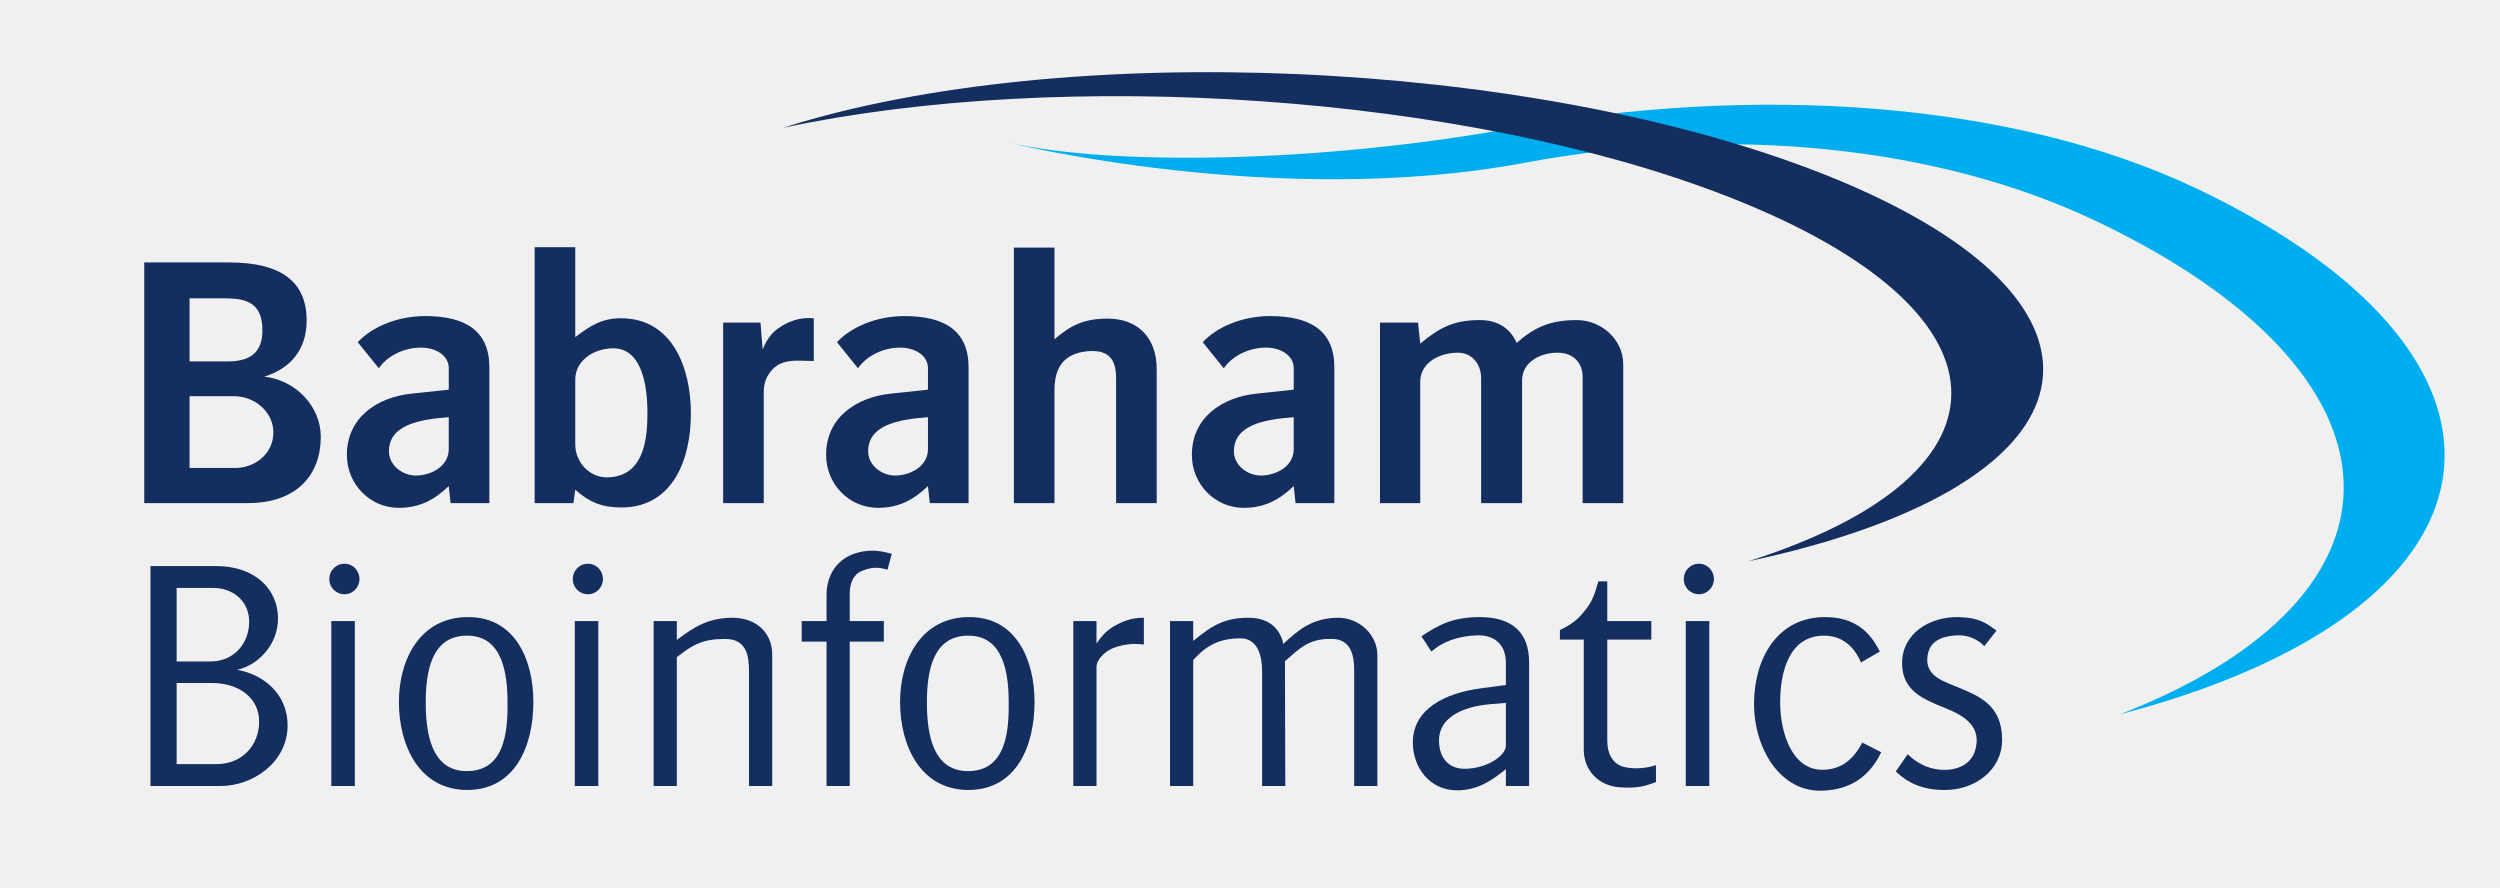
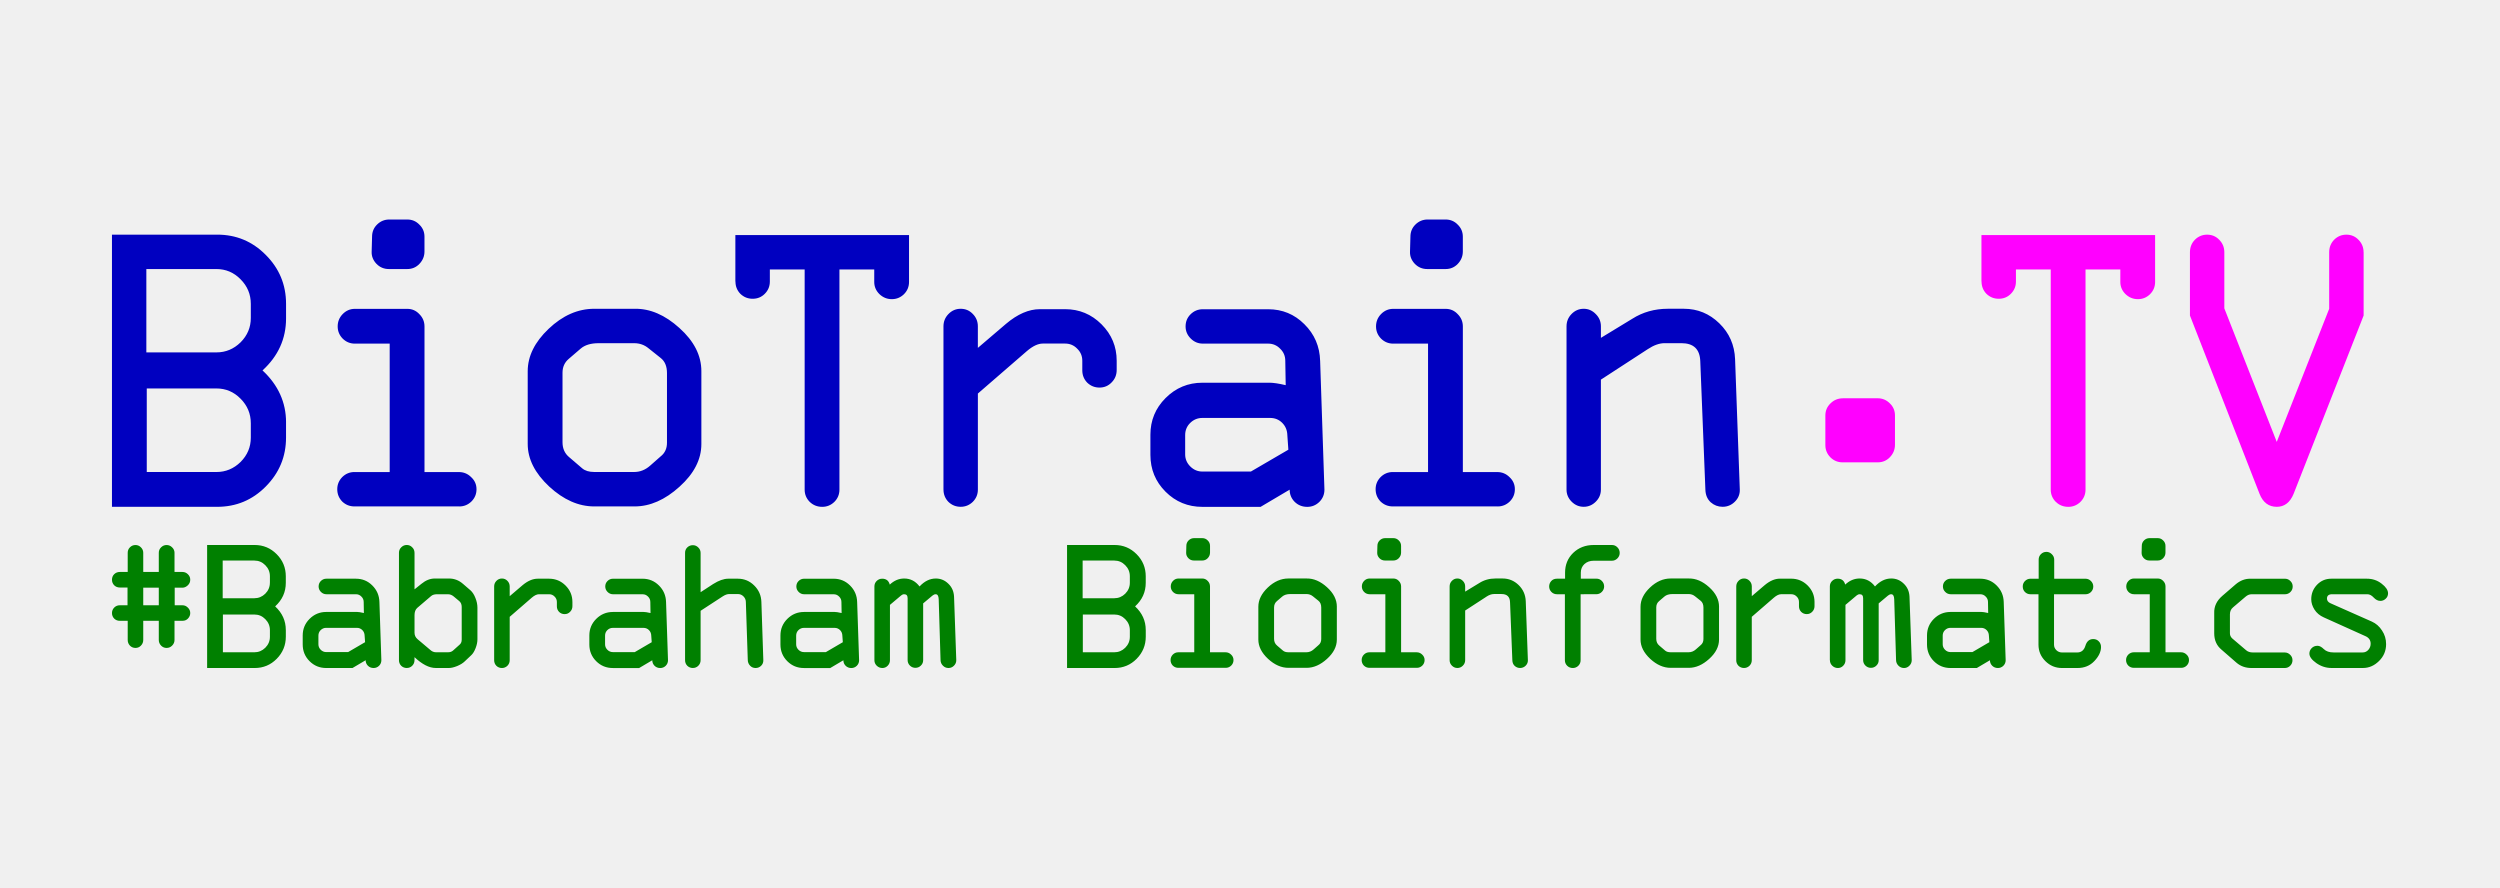
<svg xmlns="http://www.w3.org/2000/svg" version="1.1" id="Layer_1" x="0px" y="0px" width="400px" height="142px" viewBox="0 0 400 142" enable-background="new 0 0 400 142" xml:space="preserve">
-   <g id="Text">
-     <g>
-       <path fill="#142E5F" d="M35.31,125.762H24.075V90.574h10.599c5.776,0,9.804,3.392,9.804,8.426c0,4.08-3.126,7.419-6.518,8.161    c4.504,0.848,8.055,4.08,8.055,8.902C46.015,122.052,40.344,125.762,35.31,125.762z M34.144,94.071h-5.882v11.765h5.405    c3.763,0,6.147-2.861,6.201-6.253C39.92,96.191,37.271,94.071,34.144,94.071z M33.932,109.28h-5.67v12.983h6.307    c4.557,0,6.836-3.392,6.889-6.624C41.563,111.56,38.066,109.28,33.932,109.28z" />
-       <path fill="#142E5F" d="M55.132,95.078c-1.377,0-2.438-1.06-2.438-2.438s1.113-2.49,2.491-2.438c1.272,0,2.332,1.112,2.332,2.438    S56.458,95.078,55.132,95.078z M53.013,125.762V99.371h3.763v26.391H53.013z" />
-       <path fill="#142E5F" d="M74.794,126.397c-7.684,0-10.97-7.048-10.97-14.096c0-6.837,3.444-13.62,11.128-13.566    c7.419,0,10.387,6.783,10.387,13.566C85.339,119.243,82.531,126.345,74.794,126.397z M74.741,101.702    c-5.776,0-6.624,5.883-6.624,10.705c0,4.929,0.901,10.97,6.571,10.97c5.935,0,6.571-6.041,6.518-10.917    C81.206,107.638,80.358,101.702,74.741,101.702z" />
-       <path fill="#142E5F" d="M94.086,95.078c-1.377,0-2.438-1.06-2.438-2.438s1.113-2.49,2.491-2.438c1.272,0,2.332,1.112,2.332,2.438    S95.412,95.078,94.086,95.078z M91.967,125.762V99.371h3.763v26.391H91.967z" />
-       <path fill="#142E5F" d="M119.842,125.762v-18.283c0-2.543-0.371-5.246-3.815-5.246c-3.657,0-5.141,0.901-7.737,2.915v20.614    h-3.709V99.371h3.709v3.021c2.862-2.173,5.087-3.498,8.797-3.551c3.975-0.053,6.465,2.491,6.465,5.829v21.092H119.842z" />
-       <path fill="#142E5F" d="M141.997,91.157c-1.537-0.478-2.597-0.425-4.133,0.212c-1.325,0.529-1.908,2.014-1.908,3.55v4.452h5.458    v3.285h-5.458v23.105h-3.709v-23.105h-3.975v-3.285h3.975v-4.187c0-3.286,1.802-5.883,4.875-6.73    c2.544-0.742,4.504-0.106,5.564,0.159L141.997,91.157z" />
-       <path fill="#142E5F" d="M154.981,126.397c-7.684,0-10.97-7.048-10.97-14.096c0-6.837,3.444-13.62,11.128-13.566    c7.419,0,10.387,6.783,10.387,13.566C165.527,119.243,162.718,126.345,154.981,126.397z M154.928,101.702    c-5.776,0-6.624,5.883-6.624,10.705c0,4.929,0.901,10.97,6.571,10.97c5.935,0,6.571-6.041,6.518-10.917    C161.394,107.638,160.546,101.702,154.928,101.702z" />
-       <path fill="#142E5F" d="M178.037,103.717c-1.219,0.529-2.597,1.748-2.597,3.021v19.024h-3.709V99.371h3.709v3.604    c0.954-1.431,1.802-2.279,3.338-3.074c1.484-0.741,2.544-1.06,4.24-1.06v4.293C181.269,102.868,179.521,103.134,178.037,103.717z" />
-       <path fill="#142E5F" d="M216.67,125.762v-18.548c0-2.332-0.53-4.875-3.392-4.981c-4.027-0.159-5.458,1.696-7.684,3.551    l0.053,19.979h-3.709v-18.229c0-2.544-0.636-5.459-3.604-5.405c-3.073,0.053-5.246,1.007-7.419,3.497v20.138h-3.709V99.371h3.709    v3.18c3.074-2.544,5.087-3.71,8.85-3.71c3.392,0,5.087,1.854,5.564,4.187c2.49-2.332,4.716-4.134,8.691-4.187    c3.338-0.053,6.359,2.597,6.359,5.988v20.933H216.67z" />
-       <path fill="#142E5F" d="M240.945,125.762v-2.703c-2.278,1.855-4.558,3.392-7.843,3.392c-4.346,0-7.049-3.656-7.049-7.631    c0-5.405,5.194-7.949,10.917-8.69l3.975-0.53v-3.551c0-2.649-1.537-4.451-4.558-4.398c-3.338,0.106-5.776,1.166-7.366,2.597    l-1.59-2.438c2.756-1.854,5.035-3.073,9.38-3.073c5.035,0,7.844,2.384,7.844,7.207v19.819H240.945z M240.945,112.46l-2.544,0.212    c-4.77,0.425-8.161,2.332-8.161,5.776c0,2.809,1.537,4.558,4.081,4.558c3.604,0,6.624-2.119,6.624-3.709V112.46z" />
-       <path fill="#142E5F" d="M259.23,125.974c-3.497-0.212-5.829-2.756-5.829-6.041v-17.594h-3.815v-1.537    c1.749-0.848,2.756-1.537,3.921-3.021c1.325-1.59,1.644-2.756,2.227-4.77h1.431v6.359h7.048v2.968h-7.048v16.216    c0,1.907,0.795,3.763,2.809,4.187c1.695,0.371,3.551,0.159,4.981-0.318v2.703C262.993,125.868,261.934,126.133,259.23,125.974z" />
-       <path fill="#142E5F" d="M271.845,95.078c-1.378,0-2.438-1.06-2.438-2.438s1.113-2.49,2.491-2.438c1.271,0,2.332,1.112,2.332,2.438    S273.169,95.078,271.845,95.078z M269.725,125.762V99.371h3.763v26.391H269.725z" />
-       <path fill="#142E5F" d="M291.665,126.504c-6.942,0.317-11.023-6.942-11.023-13.885c0-7.048,3.604-13.99,11.553-13.884    c5.936,0.053,7.79,4.08,8.585,5.511l-3.021,1.749c-0.636-1.484-2.173-4.239-5.829-4.293c-5.67-0.053-7.154,5.83-7.102,10.917    c0.054,4.77,1.961,10.546,6.73,10.546c3.127,0,5.034-1.749,6.412-4.346l3.021,1.537    C299.137,124.278,296.01,126.345,291.665,126.504z" />
-       <path fill="#142E5F" d="M311.063,126.397c-3.551,0-5.936-1.219-7.737-2.968l1.908-2.756c1.325,1.325,3.232,2.385,5.353,2.491    c2.544,0.159,4.822-0.848,5.458-3.18c1.007-3.551-1.431-5.353-4.77-6.677c-3.338-1.378-6.942-2.65-6.942-7.208    c0-4.61,4.24-7.472,9.115-7.365c3.232,0.105,4.346,0.953,5.988,2.172l-1.961,2.491c-0.848-1.007-2.543-1.802-4.133-1.749    c-1.537,0.053-4.505,0.318-4.929,3.232c-0.53,3.445,2.809,4.187,5.246,5.247c2.809,1.219,6.678,2.597,6.678,8.214    C320.337,123.271,315.938,126.45,311.063,126.397z" />
+   <defs id="defs24">
+     <clipPath clipPathUnits="userSpaceOnUse" id="clipPath6">
+       <rect style="fill:#ff00ff;fill-opacity:1;stroke-width:2.976" id="rect7" width="490.2" height="345.637" x="13.142" y="15.77" transform="matrix(1.356561,0,0,1.356561,-10.31917,-19.9557)" />
+     </clipPath>
+     <clipPath clipPathUnits="userSpaceOnUse" id="clipPath10">
+       <circle style="fill:#000000;fill-opacity:1;stroke-width:1;stroke-linecap:round" id="circle10" cx="222.191" cy="152.996" r="53.896" transform="matrix(5.127158,0,0,5.127158,-799.4224,-498.6511)" />
+     </clipPath>
+     <clipPath clipPathUnits="userSpaceOnUse" id="clipPath23">
+       <rect style="fill:#ffffff;fill-opacity:1;stroke:#14110d;stroke-width:0.423;stroke-linecap:round" id="rect23" width="108.293" height="28.263" x="12.244" y="14.981" ry="1.739" transform="matrix(3.924901,0,0,3.924901,-88.59185,13.28724)" />
+     </clipPath>
+   </defs>
+   <g aria-label="BioTrain.TV" id="text1118" style="font-style:normal;font-variant:normal;font-weight:normal;font-stretch:normal;font-size:25.606px;line-height:1.25;font-family:'OCR A Extended';-inkscape-font-specification:'OCR A Extended, Normal';font-variant-ligatures:normal;font-variant-caps:normal;font-variant-numeric:normal;font-variant-east-asian:normal;letter-spacing:-2.788px;word-spacing:0px;fill:#ff00ff;stroke-width:0.64" transform="matrix(2.676839,0,0,2.676839,-1194.679,-685.6857)" />
+   <rect style="fill:none;stroke:none;stroke-width:0.918;stroke-linecap:round" id="rect841" width="473.789" height="266.507" x="17.105" y="9.622" transform="matrix(3.565354,0,0,3.565354,-1264.6,-558.5011)" />
+   <rect style="fill:none;stroke:none;stroke-width:0.918;stroke-linecap:round" id="rect78" width="473.789" height="266.507" x="17.105" y="9.622" transform="matrix(3.565354,0,0,3.565354,-1264.6,-558.5011)" />
+   <rect style="fill:none;stroke:none;stroke-width:0.918;stroke-linecap:round" id="rect149" width="473.789" height="266.507" x="17.105" y="9.622" transform="matrix(3.565354,0,0,3.565354,-1264.6,-414.4618)" />
+   <rect style="fill:none;stroke:none;stroke-width:0.918;stroke-linecap:round" id="rect150" width="473.789" height="266.507" x="17.105" y="9.622" transform="matrix(3.565354,0,0,3.565354,-1264.6,-414.4618)" />
+   <g id="g24" transform="translate(3.786472,13.07042)">
+     <g id="text235" style="font-size:18.136px;line-height:1.25;font-family:'OCR A Extended';-inkscape-font-specification:'OCR A Extended, Normal';letter-spacing:-1.974px;word-spacing:0px;fill:#0000c0;stroke-width:0.453" transform="matrix(3.700321,0,0,3.700321,-49.45249,-49.79786)" aria-label="BioTrain.TV">
+       <path d="m 24.709,28.192 v 0.655 q 0,1.231 -0.877,2.116 -0.868,0.877 -2.099,0.877 H 17.182 V 20.071 h 4.552 q 1.231,0 2.099,0.877 0.877,0.877 0.877,2.116 v 0.629 q 0,1.319 -1.018,2.249 1.018,0.948 1.018,2.249 z m -1.523,-4.516 v -0.611 q 0,-0.62 -0.443,-1.063 -0.434,-0.443 -1.045,-0.443 h -3.029 V 25.163 h 3.029 q 0.602,0 1.045,-0.434 0.443,-0.443 0.443,-1.054 z m 0,5.172 v -0.62 q 0,-0.62 -0.443,-1.063 -0.434,-0.443 -1.045,-0.443 h -3.011 v 3.613 h 3.011 q 0.602,0 1.045,-0.434 0.443,-0.443 0.443,-1.054 z m 5.987,-9.431 h 0.779 q 0.31,0 0.522,0.221 0.221,0.213 0.221,0.522 v 0.638 q 0,0.31 -0.221,0.54 -0.213,0.221 -0.522,0.221 H 29.155 q -0.319,0 -0.54,-0.23 -0.213,-0.23 -0.204,-0.514 l 0.018,-0.655 q 0,-0.31 0.213,-0.522 0.221,-0.221 0.531,-0.221 z m 3.029,12.406 h -4.534 q -0.31,0 -0.531,-0.213 -0.213,-0.221 -0.213,-0.531 0,-0.301 0.213,-0.522 0.221,-0.221 0.531,-0.221 h 1.523 v -5.552 h -1.505 q -0.31,0 -0.531,-0.221 -0.213,-0.221 -0.213,-0.522 0,-0.31 0.213,-0.531 0.221,-0.23 0.531,-0.23 h 2.267 q 0.31,0 0.522,0.23 0.221,0.221 0.221,0.531 v 6.296 h 1.488 q 0.31,0 0.531,0.221 0.23,0.213 0.23,0.522 0,0.31 -0.221,0.531 -0.221,0.213 -0.522,0.213 z M 42.668,25.978 v 3.144 q 0,1.001 -0.948,1.851 -0.939,0.85 -1.939,0.85 h -1.744 q -1.018,0 -1.948,-0.859 -0.93,-0.868 -0.93,-1.842 v -3.144 q 0,-0.974 0.903,-1.833 0.912,-0.868 1.975,-0.868 h 1.744 q 1.001,-0.018 1.939,0.832 0.948,0.85 0.948,1.868 z m -6.004,0.062 v 3.011 q 0,0.407 0.292,0.646 l 0.558,0.478 q 0.186,0.159 0.522,0.159 h 1.727 q 0.381,0 0.691,-0.275 l 0.452,-0.398 q 0.275,-0.213 0.275,-0.593 v -3.011 q 0,-0.443 -0.275,-0.655 l -0.522,-0.416 q -0.266,-0.221 -0.62,-0.221 h -1.541 q -0.505,0 -0.779,0.239 l -0.505,0.434 Q 36.664,25.668 36.664,26.04 Z m 7.474,-3.941 v -2.01 h 7.509 v 2.028 q 0,0.31 -0.221,0.531 -0.221,0.213 -0.522,0.213 -0.31,0 -0.54,-0.221 -0.221,-0.221 -0.221,-0.522 v -0.54 h -1.505 v 9.519 q 0,0.31 -0.221,0.531 -0.221,0.213 -0.522,0.213 -0.319,0 -0.54,-0.213 -0.221,-0.221 -0.221,-0.531 v -9.519 h -1.505 v 0.522 q 0,0.31 -0.221,0.531 -0.213,0.213 -0.522,0.213 -0.31,0 -0.531,-0.213 -0.213,-0.221 -0.213,-0.531 z m 8.998,8.997 v -7.058 q 0,-0.31 0.213,-0.531 0.221,-0.23 0.531,-0.23 0.31,0 0.522,0.221 0.221,0.221 0.221,0.54 v 0.93 l 1.213,-1.036 q 0.753,-0.638 1.47,-0.638 h 1.089 q 0.921,0 1.576,0.655 0.655,0.655 0.655,1.576 v 0.398 q 0,0.319 -0.221,0.54 -0.213,0.221 -0.522,0.221 -0.31,0 -0.531,-0.213 -0.213,-0.221 -0.213,-0.531 v -0.416 q 0,-0.31 -0.221,-0.522 -0.213,-0.221 -0.522,-0.221 h -0.965 q -0.31,0 -0.691,0.328 l -2.116,1.833 v 4.153 q 0,0.31 -0.221,0.531 -0.221,0.213 -0.522,0.213 -0.31,0 -0.531,-0.213 -0.213,-0.221 -0.213,-0.531 z m 11.194,-4.622 h 2.913 q 0.239,0 0.691,0.106 l -0.018,-1.054 q 0,-0.31 -0.221,-0.522 -0.213,-0.221 -0.522,-0.221 h -2.825 q -0.301,0 -0.522,-0.221 -0.221,-0.221 -0.221,-0.522 0,-0.31 0.213,-0.522 0.221,-0.221 0.531,-0.221 h 2.825 q 0.921,0 1.567,0.646 0.655,0.646 0.682,1.585 l 0.186,5.57 q 0,0.31 -0.221,0.531 -0.221,0.213 -0.522,0.213 -0.319,0 -0.54,-0.213 -0.221,-0.221 -0.221,-0.531 l -1.257,0.744 h -2.515 q -0.939,0 -1.594,-0.655 -0.655,-0.655 -0.655,-1.594 V 28.723 q 0,-0.93 0.655,-1.585 0.664,-0.664 1.594,-0.664 z m 3.719,2.896 -0.044,-0.629 q -0.009,-0.319 -0.221,-0.531 -0.213,-0.213 -0.522,-0.213 h -2.931 q -0.31,0 -0.531,0.221 -0.213,0.213 -0.213,0.522 v 0.832 q 0,0.301 0.221,0.522 0.221,0.221 0.522,0.221 h 2.099 z m 6.022,-9.953 h 0.779 q 0.31,0 0.522,0.221 0.221,0.213 0.221,0.522 v 0.638 q 0,0.31 -0.221,0.54 -0.213,0.221 -0.522,0.221 h -0.797 q -0.319,0 -0.54,-0.23 -0.213,-0.23 -0.204,-0.514 l 0.018,-0.655 q 0,-0.31 0.213,-0.522 0.221,-0.221 0.531,-0.221 z m 3.029,12.406 h -4.534 q -0.31,0 -0.531,-0.213 -0.213,-0.221 -0.213,-0.531 0,-0.301 0.213,-0.522 0.221,-0.221 0.531,-0.221 h 1.523 v -5.552 h -1.505 q -0.31,0 -0.531,-0.221 -0.213,-0.221 -0.213,-0.522 0,-0.31 0.213,-0.531 0.221,-0.23 0.531,-0.23 h 2.267 q 0.31,0 0.522,0.23 0.221,0.221 0.221,0.531 v 6.296 h 1.488 q 0.31,0 0.531,0.221 0.23,0.213 0.23,0.522 0,0.31 -0.221,0.531 -0.221,0.213 -0.522,0.213 z m 6.491,-6.801 -2.028,1.319 v 4.755 q 0,0.301 -0.221,0.522 -0.221,0.221 -0.522,0.221 -0.301,0 -0.522,-0.221 -0.221,-0.221 -0.221,-0.522 v -7.058 q 0,-0.31 0.213,-0.531 0.221,-0.23 0.531,-0.23 0.301,0 0.522,0.23 0.221,0.221 0.221,0.531 v 0.496 l 1.355,-0.824 q 0.682,-0.434 1.541,-0.434 h 0.691 q 0.886,0 1.532,0.629 0.646,0.629 0.682,1.55 l 0.204,5.641 q 0.009,0.301 -0.213,0.522 -0.221,0.221 -0.531,0.221 -0.292,0 -0.514,-0.195 -0.221,-0.204 -0.23,-0.549 l -0.221,-5.552 q -0.027,-0.779 -0.815,-0.779 h -0.726 q -0.337,0 -0.726,0.257 z" id="path265" />
+       <path style="fill:#ff00ff" d="M 92.031,27.147 H 93.536 q 0.301,0 0.522,0.221 0.221,0.213 0.221,0.522 v 1.266 q 0,0.31 -0.221,0.54 -0.213,0.221 -0.522,0.221 h -1.523 q -0.31,0 -0.531,-0.221 -0.213,-0.221 -0.213,-0.522 V 27.891 q 0,-0.31 0.221,-0.522 0.221,-0.221 0.54,-0.221 z m 5.987,-5.048 v -2.01 h 7.509 v 2.028 q 0,0.31 -0.221,0.531 -0.221,0.213 -0.522,0.213 -0.31,0 -0.54,-0.221 -0.221,-0.221 -0.221,-0.522 v -0.54 h -1.505 v 9.519 q 0,0.31 -0.221,0.531 -0.221,0.213 -0.522,0.213 -0.319,0 -0.54,-0.213 -0.221,-0.221 -0.221,-0.531 v -9.519 h -1.505 v 0.522 q 0,0.31 -0.221,0.531 -0.213,0.213 -0.522,0.213 -0.31,0 -0.531,-0.213 -0.213,-0.221 -0.213,-0.531 z m 16.525,-1.266 v 2.736 l -3.029,7.713 q -0.23,0.558 -0.726,0.558 -0.522,0 -0.744,-0.558 l -3.011,-7.713 v -2.736 q 0,-0.319 0.213,-0.54 0.221,-0.221 0.531,-0.221 0.31,0 0.522,0.221 0.221,0.221 0.221,0.54 v 2.426 l 2.267,5.774 2.267,-5.756 v -2.444 q 0,-0.319 0.213,-0.54 0.221,-0.221 0.531,-0.221 0.31,0 0.522,0.221 0.221,0.221 0.221,0.54 z" id="path266" />
    </g>
-     <g>
-       <path fill="#142E5F" d="M39.61,80.5H23.081V41.989h13.571c8.7,0,12.354,3.364,12.412,9.164c0.058,4.698-2.552,7.83-6.786,9.105    c5.104,0.58,9.048,4.814,9.048,9.628C51.326,75.918,47.556,80.5,39.61,80.5z M35.898,47.731h-5.568v10.092h6.148    c3.19,0,5.51-1.16,5.51-4.93C41.988,48.427,39.437,47.731,35.898,47.731z M37.464,63.391h-7.134v11.483h7.308    c3.132,0,5.916-2.204,6.09-5.336C43.96,66.116,40.886,63.391,37.464,63.391z" />
-       <path fill="#142E5F" d="M72.09,80.5l-0.29-2.726c-2.262,2.146-4.582,3.48-8.004,3.48c-4.582,0-8.293-3.77-8.293-8.468    c0-5.974,4.813-9.222,10.324-9.802l5.974-0.638v-3.422c0-2.146-2.204-3.306-4.408-3.306c-2.958,0-5.51,1.45-6.786,3.306    l-3.364-4.176c2.262-2.436,6.322-4.176,10.788-4.176c6.38,0,10.266,2.32,10.266,8.178V80.5H72.09z M71.8,66.754    c-4.814,0.348-9.57,1.276-9.57,5.452c0,2.262,2.204,3.944,4.466,3.886c2.668-0.116,5.104-1.682,5.104-4.234V66.754z" />
-       <path fill="#142E5F" d="M99.407,81.196c-3.016,0-5.104-0.812-7.366-2.842l-0.29,2.146h-6.206V39.553h6.496v14.384    c2.378-1.798,4.234-3.016,7.308-3.016c8.178,0,11.194,7.83,11.194,15.253C110.543,73.54,107.643,81.196,99.407,81.196z     M98.131,55.734c-3.074,0-6.09,1.914-6.09,4.988v10.381c0,2.842,2.262,5.278,5.046,5.278c5.626-0.058,6.496-5.452,6.496-10.034    C103.641,61.592,102.655,55.734,98.131,55.734z" />
-       <path fill="#142E5F" d="M128.174,57.707c-2.03-0.058-3.712,0.232-4.872,1.74c-0.87,1.102-1.102,2.088-1.102,3.48V80.5h-6.496    V51.617h5.974l0.348,4.292c0.812-2.03,1.856-3.19,3.828-4.176c1.508-0.696,2.668-0.928,4.35-0.812v6.844L128.174,57.707z" />
-       <path fill="#142E5F" d="M148.764,80.5l-0.29-2.726c-2.262,2.146-4.582,3.48-8.004,3.48c-4.582,0-8.293-3.77-8.293-8.468    c0-5.974,4.813-9.222,10.324-9.802l5.974-0.638v-3.422c0-2.146-2.204-3.306-4.408-3.306c-2.958,0-5.51,1.45-6.786,3.306    l-3.364-4.176c2.262-2.436,6.322-4.176,10.788-4.176c6.38,0,10.266,2.32,10.266,8.178V80.5H148.764z M148.474,66.754    c-4.814,0.348-9.57,1.276-9.57,5.452c0,2.262,2.204,3.944,4.466,3.886c2.668-0.116,5.104-1.682,5.104-4.234V66.754z" />
-       <path fill="#142E5F" d="M178.576,80.5V60.665c0-2.494-0.58-4.814-4.582-4.466c-4.176,0.406-5.278,3.074-5.278,6.264V80.5h-6.496    V39.611h6.496v14.674c2.61-2.262,4.756-3.306,8.526-3.306c4.814,0,7.83,3.074,7.83,8.062V80.5H178.576z" />
-       <path fill="#142E5F" d="M207.286,80.5l-0.29-2.726c-2.262,2.146-4.582,3.48-8.004,3.48c-4.582,0-8.293-3.77-8.293-8.468    c0-5.974,4.813-9.222,10.324-9.802l5.974-0.638v-3.422c0-2.146-2.204-3.306-4.408-3.306c-2.958,0-5.51,1.45-6.786,3.306    l-3.364-4.176c2.262-2.436,6.322-4.176,10.788-4.176c6.38,0,10.266,2.32,10.266,8.178V80.5H207.286z M206.996,66.754    c-4.814,0.348-9.57,1.276-9.57,5.452c0,2.262,2.204,3.944,4.466,3.886c2.668-0.116,5.104-1.682,5.104-4.234V66.754z" />
-       <path fill="#142E5F" d="M253.221,80.5V60.258c0-2.146-1.45-3.828-4.002-3.828c-2.958,0-5.684,1.624-5.684,4.408V80.5h-6.554V60.49    c0-2.204-1.45-4.118-3.828-4.06c-3.074,0.058-5.916,1.74-5.916,4.64V80.5h-6.438V51.617h6.09l0.348,3.364    c3.074-2.552,5.336-3.77,9.569-3.77c3.017,0,4.931,1.508,5.858,3.654c2.842-2.494,5.336-3.654,9.628-3.654    c3.886,0,7.424,3.074,7.424,7.076V80.5H253.221z" />
-     </g>
+     <path style="font-size:8.197px;line-height:1.25;font-family:'OCR A Extended';-inkscape-font-specification:'OCR A Extended, Normal';letter-spacing:-0.82px;word-spacing:0px;fill:#008000;stroke-width:0.496" d="m 18.535,36.769 v 0.829 q 0,0.14 -0.1,0.244 -0.096,0.1 -0.236,0.1 -0.14,0 -0.24,-0.1 -0.096,-0.104 -0.096,-0.244 V 36.769 h -0.344 q -0.14,0 -0.24,-0.096 -0.096,-0.1 -0.096,-0.24 0,-0.136 0.096,-0.236 0.1,-0.1 0.24,-0.1 h 0.336 v -0.768 h -0.336 q -0.14,0 -0.24,-0.096 -0.096,-0.1 -0.096,-0.24 0,-0.144 0.096,-0.24 0.1,-0.096 0.24,-0.096 h 0.344 v -0.829 q 0,-0.14 0.096,-0.236 0.1,-0.1 0.24,-0.1 0.136,0 0.236,0.1 0.1,0.1 0.1,0.236 v 0.829 h 0.672 v -0.829 q 0,-0.14 0.1,-0.236 0.1,-0.1 0.236,-0.1 0.14,0 0.24,0.1 0.104,0.1 0.104,0.236 v 0.829 h 0.344 q 0.136,0 0.236,0.1 0.1,0.096 0.1,0.236 0,0.144 -0.108,0.244 -0.108,0.1 -0.228,0.1 h -0.336 v 0.76 h 0.336 q 0.132,0 0.232,0.1 0.104,0.1 0.104,0.236 0,0.132 -0.096,0.236 -0.092,0.1 -0.24,0.1 h -0.344 v 0.829 q 0,0.14 -0.104,0.244 -0.1,0.1 -0.24,0.1 -0.136,0 -0.236,-0.1 -0.1,-0.104 -0.1,-0.244 V 36.769 Z m 0,-1.433 v 0.76 h 0.672 v -0.76 z m 6.165,1.825 v 0.296 q 0,0.556 -0.396,0.957 -0.392,0.396 -0.949,0.396 H 21.297 V 33.491 h 2.057 q 0.556,0 0.949,0.396 0.396,0.396 0.396,0.957 v 0.284 q 0,0.596 -0.46,1.017 0.46,0.428 0.46,1.017 z m -0.688,-2.041 v -0.276 q 0,-0.28 -0.2,-0.48 -0.196,-0.2 -0.472,-0.2 H 21.97 v 1.629 h 1.369 q 0.272,0 0.472,-0.196 0.2,-0.2 0.2,-0.476 z m 0,2.337 v -0.28 q 0,-0.28 -0.2,-0.48 -0.196,-0.2 -0.472,-0.2 h -1.361 v 1.633 h 1.361 q 0.272,0 0.472,-0.196 0.2,-0.2 0.2,-0.476 z m 2.434,-1.073 h 1.317 q 0.108,0 0.312,0.048 l -0.008,-0.476 q 0,-0.14 -0.1,-0.236 -0.096,-0.1 -0.236,-0.1 h -1.277 q -0.136,0 -0.236,-0.1 -0.1,-0.1 -0.1,-0.236 0,-0.14 0.096,-0.236 0.1,-0.1 0.24,-0.1 h 1.277 q 0.416,0 0.708,0.292 0.296,0.292 0.308,0.716 l 0.084,2.518 q 0,0.14 -0.1,0.24 -0.1,0.096 -0.236,0.096 -0.144,0 -0.244,-0.096 -0.1,-0.1 -0.1,-0.24 l -0.568,0.336 h -1.137 q -0.424,0 -0.72,-0.296 -0.296,-0.296 -0.296,-0.72 v -0.392 q 0,-0.42 0.296,-0.716 0.3,-0.3 0.72,-0.3 z m 1.681,1.309 -0.02,-0.284 q -0.004,-0.144 -0.1,-0.24 -0.096,-0.096 -0.236,-0.096 H 26.445 q -0.14,0 -0.24,0.1 -0.096,0.096 -0.096,0.236 v 0.376 q 0,0.136 0.1,0.236 0.1,0.1 0.236,0.1 h 0.949 z m 2.138,-3.866 v 1.581 l 0.296,-0.236 q 0.28,-0.232 0.58,-0.232 h 0.616 q 0.34,0 0.604,0.232 l 0.32,0.276 q 0.132,0.116 0.216,0.332 0.088,0.216 0.088,0.424 V 37.565 q 0,0.184 -0.08,0.388 -0.08,0.204 -0.184,0.3 l -0.292,0.276 q -0.112,0.108 -0.32,0.196 -0.208,0.084 -0.352,0.084 h -0.576 q -0.42,0 -0.917,-0.468 v 0.132 q 0,0.14 -0.1,0.24 -0.096,0.096 -0.236,0.096 -0.14,0 -0.24,-0.096 -0.096,-0.1 -0.096,-0.24 v -4.647 q 0,-0.14 0.1,-0.236 0.1,-0.1 0.236,-0.1 0.14,0 0.236,0.1 0.1,0.096 0.1,0.236 z m 1.441,1.793 H 31.241 q -0.168,0 -0.256,0.076 l -0.604,0.516 q -0.116,0.104 -0.116,0.312 v 0.76 q 0,0.168 0.132,0.28 l 0.54,0.456 q 0.116,0.108 0.244,0.108 h 0.548 q 0.116,0 0.2,-0.072 l 0.268,-0.24 q 0.108,-0.08 0.108,-0.228 v -1.417 q 0,-0.168 -0.108,-0.256 L 31.954,35.712 q -0.112,-0.092 -0.248,-0.092 z m 2.002,2.854 v -3.19 q 0,-0.14 0.096,-0.24 0.1,-0.104 0.24,-0.104 0.14,0 0.236,0.1 0.1,0.1 0.1,0.244 v 0.42 l 0.548,-0.468 q 0.34,-0.288 0.664,-0.288 h 0.492 q 0.416,0 0.712,0.296 0.296,0.296 0.296,0.712 v 0.18 q 0,0.144 -0.1,0.244 -0.096,0.1 -0.236,0.1 -0.14,0 -0.24,-0.096 -0.096,-0.1 -0.096,-0.24 v -0.188 q 0,-0.14 -0.1,-0.236 -0.096,-0.1 -0.236,-0.1 h -0.436 q -0.14,0 -0.312,0.148 L 34.38,36.597 v 1.877 q 0,0.14 -0.1,0.24 -0.1,0.096 -0.236,0.096 -0.14,0 -0.24,-0.096 -0.096,-0.1 -0.096,-0.24 z m 5.132,-2.089 h 1.317 q 0.108,0 0.312,0.048 l -0.008,-0.476 q 0,-0.14 -0.1,-0.236 -0.096,-0.1 -0.236,-0.1 h -1.277 q -0.136,0 -0.236,-0.1 -0.1,-0.1 -0.1,-0.236 0,-0.14 0.096,-0.236 0.1,-0.1 0.24,-0.1 h 1.277 q 0.416,0 0.708,0.292 0.296,0.292 0.308,0.716 l 0.084,2.518 q 0,0.14 -0.1,0.24 -0.1,0.096 -0.236,0.096 -0.144,0 -0.244,-0.096 -0.1,-0.1 -0.1,-0.24 l -0.568,0.336 h -1.137 q -0.424,0 -0.72,-0.296 -0.296,-0.296 -0.296,-0.72 v -0.392 q 0,-0.42 0.296,-0.716 0.3,-0.3 0.72,-0.3 z m 1.681,1.309 -0.02,-0.284 q -0.004,-0.144 -0.1,-0.24 -0.096,-0.096 -0.236,-0.096 h -1.325 q -0.14,0 -0.24,0.1 -0.096,0.096 -0.096,0.236 v 0.376 q 0,0.136 0.1,0.236 0.1,0.1 0.236,0.1 h 0.949 z m 1.442,0.78 v -4.647 q 0,-0.136 0.096,-0.232 0.1,-0.096 0.24,-0.096 0.14,0 0.236,0.1 0.1,0.096 0.1,0.236 v 1.697 l 0.54,-0.352 q 0.368,-0.232 0.656,-0.232 h 0.416 q 0.412,0 0.708,0.296 0.296,0.292 0.308,0.712 l 0.084,2.518 q 0.004,0.14 -0.096,0.24 -0.1,0.096 -0.24,0.096 -0.14,0 -0.236,-0.1 -0.096,-0.104 -0.1,-0.236 l -0.084,-2.526 q -0.004,-0.136 -0.104,-0.236 -0.1,-0.1 -0.24,-0.1 H 43.872 q -0.128,0 -0.28,0.1 l -0.957,0.624 v 2.137 q 0,0.14 -0.1,0.24 -0.096,0.096 -0.236,0.096 -0.14,0 -0.24,-0.096 -0.096,-0.1 -0.096,-0.24 z m 5.14,-2.089 h 1.317 q 0.108,0 0.312,0.048 l -0.008,-0.476 q 0,-0.14 -0.1,-0.236 -0.096,-0.1 -0.236,-0.1 h -1.277 q -0.136,0 -0.236,-0.1 -0.1,-0.1 -0.1,-0.236 0,-0.14 0.096,-0.236 0.1,-0.1 0.24,-0.1 h 1.277 q 0.416,0 0.708,0.292 0.296,0.292 0.308,0.716 l 0.084,2.518 q 0,0.14 -0.1,0.24 -0.1,0.096 -0.236,0.096 -0.144,0 -0.244,-0.096 -0.1,-0.1 -0.1,-0.24 l -0.568,0.336 h -1.137 q -0.424,0 -0.72,-0.296 -0.296,-0.296 -0.296,-0.72 v -0.392 q 0,-0.42 0.296,-0.716 0.3,-0.3 0.72,-0.3 z m 1.681,1.309 -0.02,-0.284 q -0.004,-0.144 -0.1,-0.24 -0.096,-0.096 -0.236,-0.096 h -1.325 q -0.14,0 -0.24,0.1 -0.096,0.096 -0.096,0.236 v 0.376 q 0,0.136 0.1,0.236 0.1,0.1 0.236,0.1 h 0.949 z m 1.366,0.78 v -3.19 q 0,-0.14 0.096,-0.236 0.1,-0.1 0.24,-0.1 0.26,0 0.328,0.256 0.28,-0.264 0.624,-0.264 0.404,0 0.664,0.344 0.32,-0.344 0.704,-0.344 0.312,0 0.54,0.224 0.232,0.22 0.248,0.564 l 0.096,2.746 q 0,0.136 -0.1,0.236 -0.1,0.1 -0.236,0.1 -0.14,0 -0.24,-0.1 -0.1,-0.1 -0.104,-0.236 l -0.08,-2.638 q -0.008,-0.216 -0.132,-0.216 -0.068,0 -0.14,0.06 l -0.4,0.336 v 2.458 q 0,0.136 -0.1,0.232 -0.096,0.096 -0.236,0.096 -0.136,0 -0.236,-0.096 -0.1,-0.1 -0.1,-0.24 v -2.674 q 0,-0.172 -0.148,-0.172 -0.072,0 -0.132,0.052 l -0.484,0.408 v 2.394 q 0,0.136 -0.096,0.236 -0.096,0.1 -0.232,0.1 -0.14,0 -0.244,-0.1 -0.1,-0.1 -0.1,-0.236 z m 11.733,-1.313 v 0.296 q 0,0.556 -0.396,0.957 -0.392,0.396 -0.949,0.396 H 58.48 V 33.491 h 2.057 q 0.556,0 0.949,0.396 0.396,0.396 0.396,0.957 v 0.284 q 0,0.596 -0.46,1.017 0.46,0.428 0.46,1.017 z m -0.688,-2.041 v -0.276 q 0,-0.28 -0.2,-0.48 -0.196,-0.2 -0.472,-0.2 h -1.369 v 1.629 h 1.369 q 0.272,0 0.472,-0.196 0.2,-0.2 0.2,-0.476 z m 0,2.337 v -0.28 q 0,-0.28 -0.2,-0.48 -0.196,-0.2 -0.472,-0.2 h -1.361 v 1.633 h 1.361 q 0.272,0 0.472,-0.196 0.2,-0.2 0.2,-0.476 z m 2.779,-4.263 h 0.352 q 0.14,0 0.236,0.1 0.1,0.096 0.1,0.236 v 0.288 q 0,0.14 -0.1,0.244 -0.096,0.1 -0.236,0.1 h -0.36 q -0.144,0 -0.244,-0.104 -0.096,-0.104 -0.092,-0.232 l 0.008,-0.296 q 0,-0.14 0.096,-0.236 0.1,-0.1 0.24,-0.1 z m 1.369,5.608 H 63.292 q -0.14,0 -0.24,-0.096 -0.096,-0.1 -0.096,-0.24 0,-0.136 0.096,-0.236 0.1,-0.1 0.24,-0.1 h 0.688 v -2.51 h -0.68 q -0.14,0 -0.24,-0.1 -0.096,-0.1 -0.096,-0.236 0,-0.14 0.096,-0.24 0.1,-0.104 0.24,-0.104 h 1.025 q 0.14,0 0.236,0.104 0.1,0.1 0.1,0.24 v 2.846 h 0.672 q 0.14,0 0.24,0.1 0.104,0.096 0.104,0.236 0,0.14 -0.1,0.24 -0.1,0.096 -0.236,0.096 z M 70.145,36.16 v 1.421 q 0,0.452 -0.428,0.837 -0.424,0.384 -0.877,0.384 H 68.052 q -0.46,0 -0.881,-0.388 -0.42,-0.392 -0.42,-0.833 V 36.16 q 0,-0.44 0.408,-0.829 0.412,-0.392 0.893,-0.392 h 0.789 q 0.452,-0.008 0.877,0.376 0.428,0.384 0.428,0.845 z m -2.714,0.028 v 1.361 q 0,0.184 0.132,0.292 l 0.252,0.216 q 0.084,0.072 0.236,0.072 h 0.78 q 0.172,0 0.312,-0.124 l 0.204,-0.18 q 0.124,-0.096 0.124,-0.268 v -1.361 q 0,-0.2 -0.124,-0.296 L 69.113,35.712 Q 68.993,35.612 68.832,35.612 h -0.696 q -0.228,0 -0.352,0.108 l -0.228,0.196 q -0.124,0.104 -0.124,0.272 z M 72.235,33.194 h 0.352 q 0.14,0 0.236,0.1 0.1,0.096 0.1,0.236 v 0.288 q 0,0.14 -0.1,0.244 -0.096,0.1 -0.236,0.1 h -0.36 q -0.144,0 -0.244,-0.104 -0.096,-0.104 -0.092,-0.232 l 0.008,-0.296 q 0,-0.14 0.096,-0.236 0.1,-0.1 0.24,-0.1 z m 1.369,5.608 h -2.049 q -0.14,0 -0.24,-0.096 -0.096,-0.1 -0.096,-0.24 0,-0.136 0.096,-0.236 0.1,-0.1 0.24,-0.1 h 0.688 v -2.51 h -0.68 q -0.14,0 -0.24,-0.1 -0.096,-0.1 -0.096,-0.236 0,-0.14 0.096,-0.24 0.1,-0.104 0.24,-0.104 h 1.025 q 0.14,0 0.236,0.104 0.1,0.1 0.1,0.24 v 2.846 h 0.672 q 0.14,0 0.24,0.1 0.104,0.096 0.104,0.236 0,0.14 -0.1,0.24 -0.1,0.096 -0.236,0.096 z m 3.007,-3.074 -0.917,0.596 v 2.149 q 0,0.136 -0.1,0.236 -0.1,0.1 -0.236,0.1 -0.136,0 -0.236,-0.1 -0.1,-0.1 -0.1,-0.236 v -3.19 q 0,-0.14 0.096,-0.24 0.1,-0.104 0.24,-0.104 0.136,0 0.236,0.104 0.1,0.1 0.1,0.24 v 0.224 l 0.612,-0.372 q 0.308,-0.196 0.696,-0.196 h 0.312 q 0.4,0 0.692,0.284 0.292,0.284 0.308,0.7 l 0.092,2.55 q 0.004,0.136 -0.096,0.236 -0.1,0.1 -0.24,0.1 -0.132,0 -0.232,-0.088 -0.1,-0.092 -0.104,-0.248 l -0.1,-2.51 q -0.012,-0.352 -0.368,-0.352 h -0.328 q -0.152,0 -0.328,0.116 z m 4.075,-0.108 v 2.854 q 0,0.14 -0.1,0.24 -0.1,0.096 -0.236,0.096 -0.144,0 -0.244,-0.096 -0.1,-0.1 -0.1,-0.24 v -2.854 h -0.344 q -0.14,0 -0.24,-0.1 -0.096,-0.1 -0.096,-0.236 0,-0.132 0.088,-0.232 0.092,-0.104 0.248,-0.104 h 0.352 v -0.26 q 0,-0.516 0.352,-0.857 0.356,-0.34 0.885,-0.34 h 0.789 q 0.14,0 0.236,0.1 0.1,0.1 0.1,0.244 0,0.136 -0.1,0.236 -0.1,0.1 -0.236,0.1 h -0.789 q -0.24,0 -0.4,0.144 -0.156,0.144 -0.156,0.372 v 0.26 h 0.672 q 0.136,-0.004 0.236,0.096 0.1,0.1 0.1,0.24 0,0.136 -0.1,0.236 -0.1,0.1 -0.236,0.1 z m 5.985,0.54 v 1.421 q 0,0.452 -0.428,0.837 -0.424,0.384 -0.877,0.384 h -0.789 q -0.46,0 -0.881,-0.388 Q 83.277,38.021 83.277,37.581 V 36.16 q 0,-0.44 0.408,-0.829 0.412,-0.392 0.893,-0.392 h 0.789 q 0.452,-0.008 0.877,0.376 0.428,0.384 0.428,0.845 z m -2.714,0.028 v 1.361 q 0,0.184 0.132,0.292 l 0.252,0.216 q 0.084,0.072 0.236,0.072 h 0.78 q 0.172,0 0.312,-0.124 l 0.204,-0.18 q 0.124,-0.096 0.124,-0.268 v -1.361 q 0,-0.2 -0.124,-0.296 l -0.236,-0.188 q -0.12,-0.1 -0.28,-0.1 h -0.696 q -0.228,0 -0.352,0.108 l -0.228,0.196 q -0.124,0.104 -0.124,0.272 z m 3.459,2.285 v -3.19 q 0,-0.14 0.096,-0.24 0.1,-0.104 0.24,-0.104 0.14,0 0.236,0.1 0.1,0.1 0.1,0.244 v 0.42 l 0.548,-0.468 q 0.34,-0.288 0.664,-0.288 h 0.492 q 0.416,0 0.712,0.296 0.296,0.296 0.296,0.712 v 0.18 q 0,0.144 -0.1,0.244 -0.096,0.1 -0.236,0.1 -0.14,0 -0.24,-0.096 -0.096,-0.1 -0.096,-0.24 v -0.188 q 0,-0.14 -0.1,-0.236 -0.096,-0.1 -0.236,-0.1 h -0.436 q -0.14,0 -0.312,0.148 l -0.957,0.829 v 1.877 q 0,0.14 -0.1,0.24 -0.1,0.096 -0.236,0.096 -0.14,0 -0.24,-0.096 -0.096,-0.1 -0.096,-0.24 z m 4.047,0 v -3.19 q 0,-0.14 0.096,-0.236 0.1,-0.1 0.24,-0.1 0.26,0 0.328,0.256 0.28,-0.264 0.624,-0.264 0.404,0 0.664,0.344 0.32,-0.344 0.704,-0.344 0.312,0 0.54,0.224 0.232,0.22 0.248,0.564 l 0.096,2.746 q 0,0.136 -0.1,0.236 Q 94.806,38.81 94.67,38.81 q -0.14,0 -0.24,-0.1 -0.1,-0.1 -0.104,-0.236 l -0.08,-2.638 q -0.008,-0.216 -0.132,-0.216 -0.068,0 -0.14,0.06 l -0.4,0.336 v 2.458 q 0,0.136 -0.1,0.232 -0.096,0.096 -0.236,0.096 -0.136,0 -0.236,-0.096 -0.1,-0.1 -0.1,-0.24 v -2.674 q 0,-0.172 -0.148,-0.172 -0.072,0 -0.132,0.052 l -0.484,0.408 v 2.394 q 0,0.136 -0.096,0.236 -0.096,0.1 -0.232,0.1 -0.14,0 -0.244,-0.1 -0.1,-0.1 -0.1,-0.236 z m 5.216,-2.089 H 97.997 q 0.108,0 0.312,0.048 l -0.008,-0.476 q 0,-0.14 -0.1,-0.236 -0.096,-0.1 -0.236,-0.1 h -1.277 q -0.136,0 -0.236,-0.1 -0.1,-0.1 -0.1,-0.236 0,-0.14 0.096,-0.236 0.1,-0.1 0.24,-0.1 h 1.277 q 0.416,0 0.708,0.292 0.296,0.292 0.308,0.716 l 0.084,2.518 q 0,0.14 -0.1,0.24 -0.1,0.096 -0.236,0.096 -0.144,0 -0.244,-0.096 -0.1,-0.1 -0.1,-0.24 l -0.568,0.336 h -1.137 q -0.424,0 -0.72,-0.296 -0.296,-0.296 -0.296,-0.72 v -0.392 q 0,-0.42 0.296,-0.716 0.3,-0.3 0.72,-0.3 z m 1.681,1.309 -0.02,-0.284 q -0.004,-0.144 -0.1,-0.24 -0.096,-0.096 -0.236,-0.096 h -1.325 q -0.14,0 -0.24,0.1 -0.096,0.096 -0.096,0.236 v 0.376 q 0,0.136 0.1,0.236 0.1,0.1 0.236,0.1 h 0.949 z M 102.172,38.81 h -0.672 q -0.416,0 -0.716,-0.296 -0.3,-0.296 -0.3,-0.712 v -2.181 h -0.344 q -0.14,0 -0.24,-0.096 -0.096,-0.096 -0.096,-0.24 0,-0.14 0.096,-0.236 0.1,-0.1 0.24,-0.1 h 0.352 v -0.825 q 0,-0.14 0.096,-0.236 0.1,-0.1 0.24,-0.1 0.132,0 0.232,0.1 0.104,0.1 0.104,0.236 v 0.825 h 1.353 q 0.136,0 0.236,0.1 0.1,0.1 0.1,0.236 0,0.14 -0.1,0.24 -0.1,0.096 -0.236,0.096 h -1.361 v 2.181 q 0,0.136 0.1,0.236 0.104,0.1 0.244,0.1 h 0.656 q 0.268,0 0.356,-0.288 0.088,-0.292 0.34,-0.292 0.148,0 0.24,0.1 0.096,0.096 0.096,0.244 0,0.304 -0.288,0.608 Q 102.617,38.81 102.172,38.81 Z m 3.115,-5.616 h 0.352 q 0.14,0 0.236,0.1 0.1,0.096 0.1,0.236 v 0.288 q 0,0.14 -0.1,0.244 -0.096,0.1 -0.236,0.1 h -0.36 q -0.144,0 -0.244,-0.104 -0.096,-0.104 -0.092,-0.232 l 0.008,-0.296 q 0,-0.14 0.096,-0.236 0.1,-0.1 0.24,-0.1 z m 1.369,5.608 h -2.049 q -0.14,0 -0.24,-0.096 -0.096,-0.1 -0.096,-0.24 0,-0.136 0.096,-0.236 0.1,-0.1 0.24,-0.1 h 0.688 v -2.51 h -0.68 q -0.14,0 -0.24,-0.1 -0.096,-0.1 -0.096,-0.236 0,-0.14 0.096,-0.24 0.1,-0.104 0.24,-0.104 h 1.025 q 0.14,0 0.236,0.104 0.1,0.1 0.1,0.24 v 2.846 h 0.672 q 0.14,0 0.24,0.1 0.104,0.096 0.104,0.236 0,0.14 -0.1,0.24 -0.1,0.096 -0.236,0.096 z m 4.476,0.008 h -1.437 q -0.38,0 -0.648,-0.228 l -0.652,-0.568 q -0.312,-0.26 -0.312,-0.704 v -0.877 q -0.016,-0.428 0.352,-0.744 l 0.588,-0.508 q 0.284,-0.232 0.608,-0.232 h 1.509 q 0.14,0 0.236,0.1 0.1,0.096 0.1,0.236 0,0.144 -0.1,0.24 -0.096,0.096 -0.236,0.096 h -1.445 q -0.136,0 -0.26,0.108 l -0.54,0.46 Q 108.762,36.3 108.762,36.489 v 0.821 q 0,0.132 0.104,0.224 l 0.592,0.504 q 0.112,0.1 0.296,0.1 h 1.377 q 0.136,0 0.236,0.1 0.1,0.096 0.1,0.236 0,0.14 -0.1,0.24 -0.096,0.096 -0.236,0.096 z m 2.014,-3.862 h 1.541 q 0.36,0 0.636,0.216 0.276,0.212 0.276,0.416 0,0.144 -0.104,0.236 -0.1,0.092 -0.224,0.092 -0.16,0 -0.292,-0.144 -0.132,-0.144 -0.276,-0.144 h -1.521 q -0.224,0 -0.224,0.188 0,0.132 0.148,0.2 l 1.789,0.793 q 0.272,0.12 0.444,0.388 0.176,0.264 0.176,0.588 0,0.432 -0.308,0.732 -0.304,0.3 -0.692,0.3 h -1.361 q -0.352,0 -0.656,-0.212 -0.3,-0.212 -0.3,-0.412 0,-0.132 0.096,-0.232 0.1,-0.104 0.256,-0.104 0.128,0 0.272,0.144 0.148,0.144 0.424,0.144 h 1.253 q 0.148,0 0.248,-0.112 0.1,-0.116 0.1,-0.264 0,-0.228 -0.224,-0.328 l -1.805,-0.813 q -0.26,-0.116 -0.4,-0.336 -0.14,-0.22 -0.14,-0.448 0,-0.36 0.248,-0.624 0.252,-0.264 0.62,-0.264 z" id="text236" transform="matrix(3.700321,0,0,3.700321,-49.45249,-49.79786)" aria-label="#Babraham Bioinformatics" />
  </g>
-   <g>
-     <path fill="#00AEEF" d="M243.865,26.059c32.366-6.06,66.015-2.854,91.617,9.362c51.175,24.412,52.86,59.707,3.779,78.847   c5.644-1.473,11.01-3.186,16.047-5.139c49.179-19.127,47.525-54.447-3.695-78.884c-30.236-14.426-71.596-16.59-109.419-9.769   c-31.579,5.695-64.763,6.052-80.999,2.305C161.196,22.782,204.193,33.487,243.865,26.059z" />
-   </g>
-   <g>
-     <path fill="#142E5F" d="M276.232,31.365c46.597,18.1,48.132,44.269,3.441,58.46c5.139-1.092,10.025-2.362,14.611-3.81   c44.78-14.182,43.273-40.37-3.365-58.487C244.288,9.41,170.188,6.223,125.402,20.409c-0.025,0.009-0.062,0.019-0.087,0.032   C170.372,10.867,234.361,15.097,276.232,31.365z" />
-   </g>
+   <rect style="fill:none;stroke:none;stroke-width:0.918;stroke-linecap:round" id="rect236" width="473.789" height="266.507" x="17.105" y="9.622" transform="matrix(3.565354,0,0,3.565354,-1264.6,-412.6033)" />
+   <rect style="fill:none;stroke:none;stroke-width:0.918;stroke-linecap:round" id="rect237" width="473.789" height="266.507" x="17.105" y="9.622" transform="matrix(3.565354,0,0,3.565354,-1264.6,-412.6033)" />
</svg>
